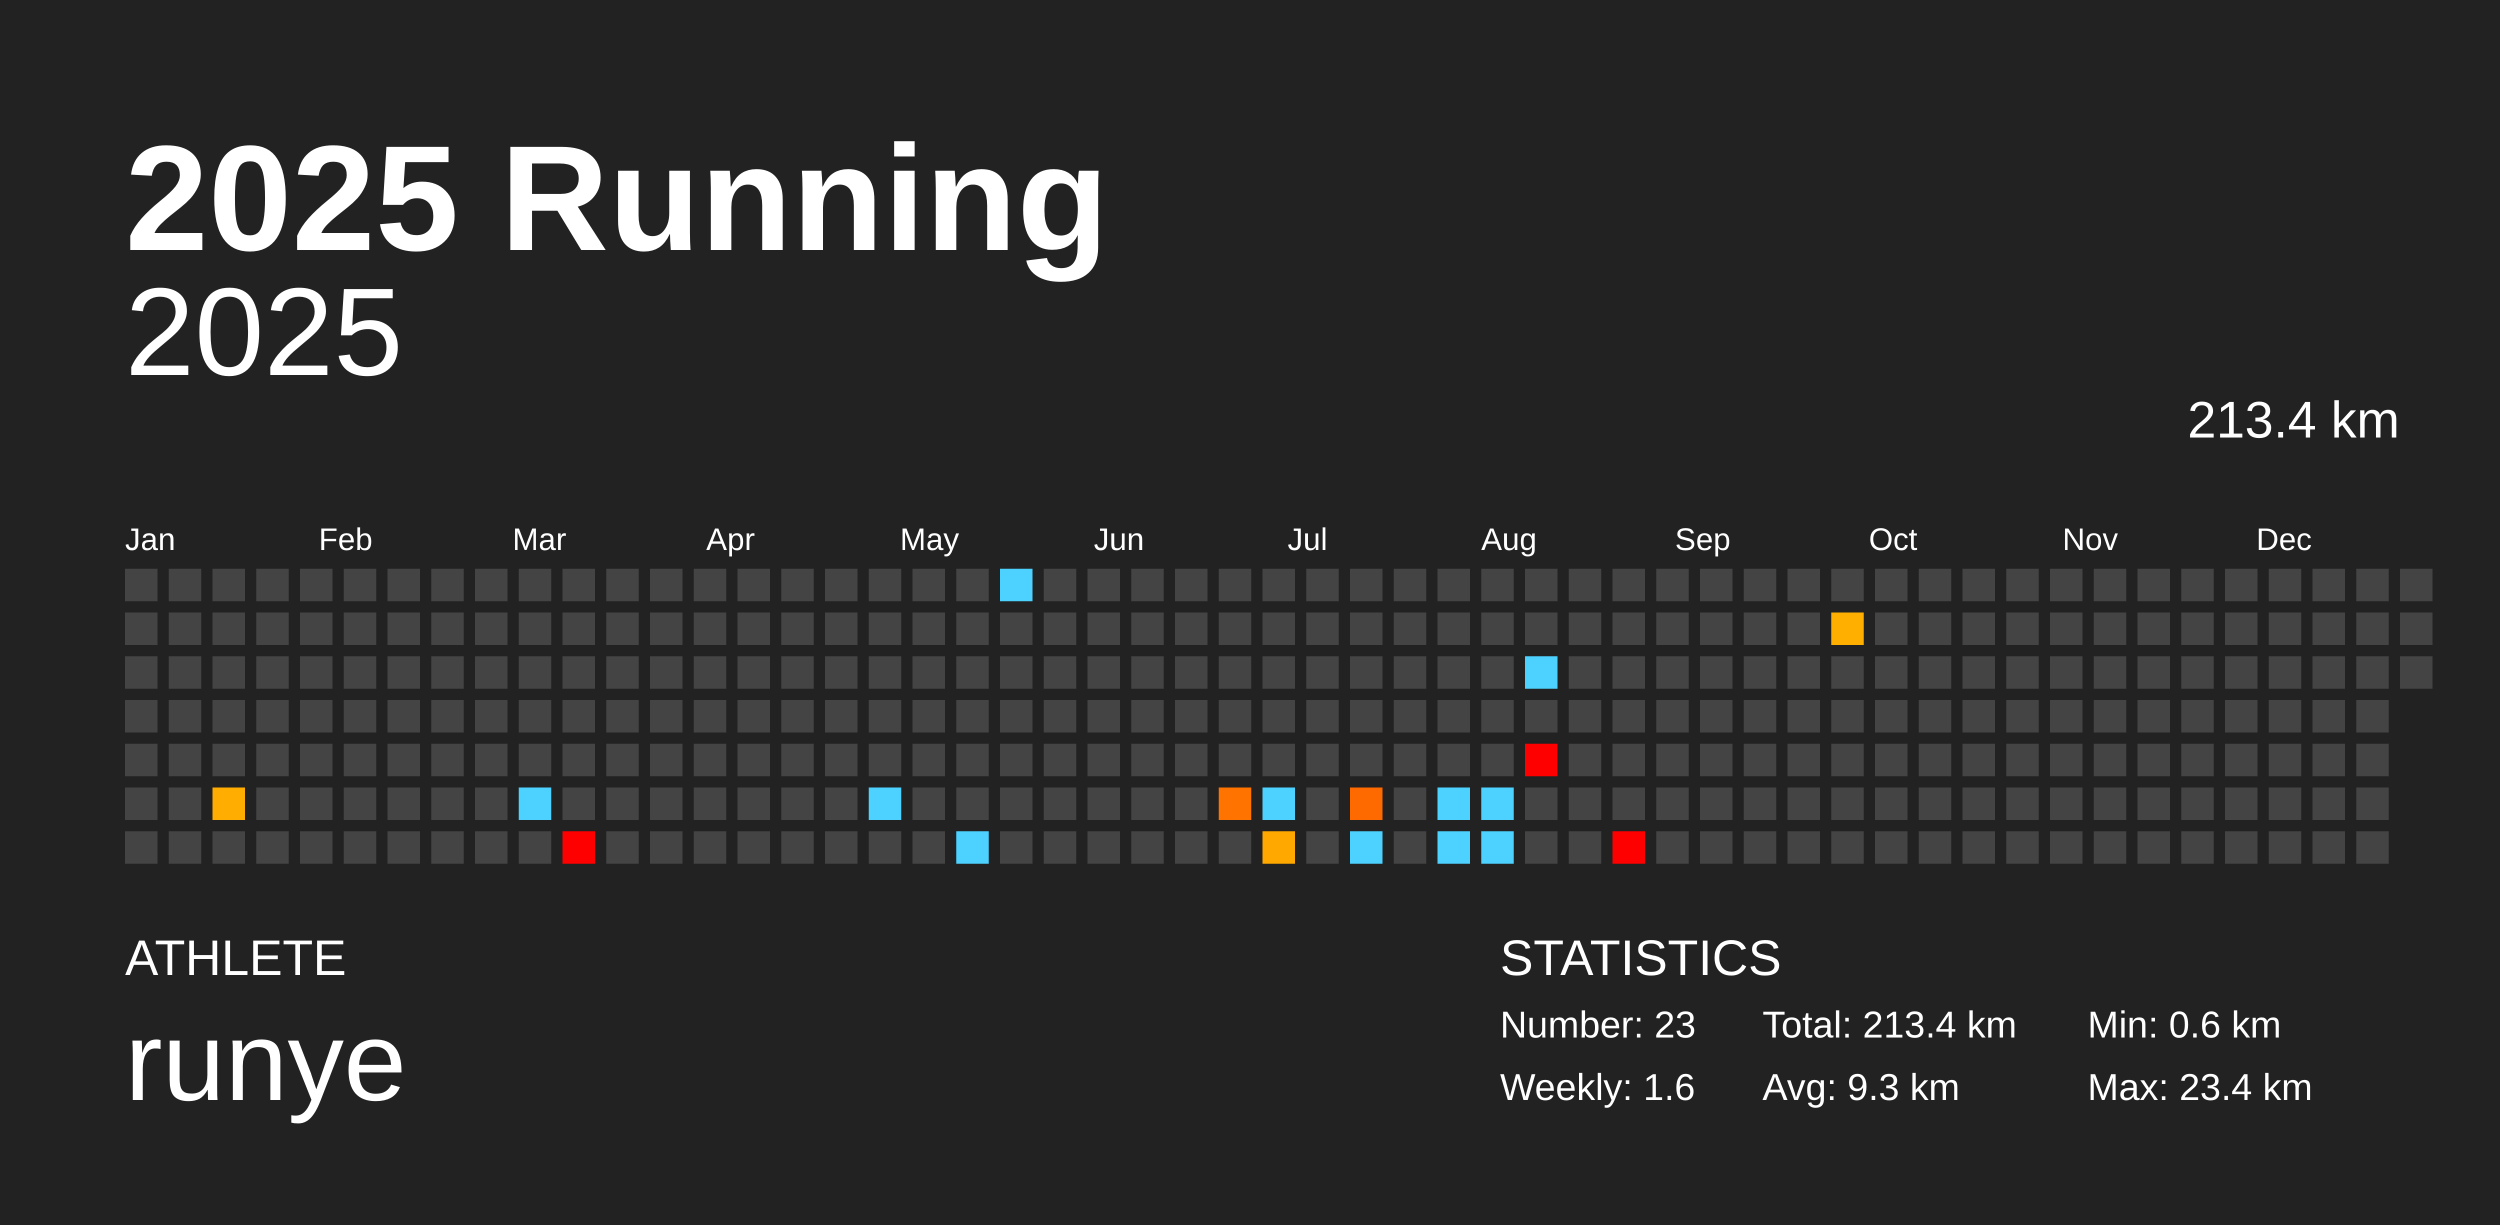
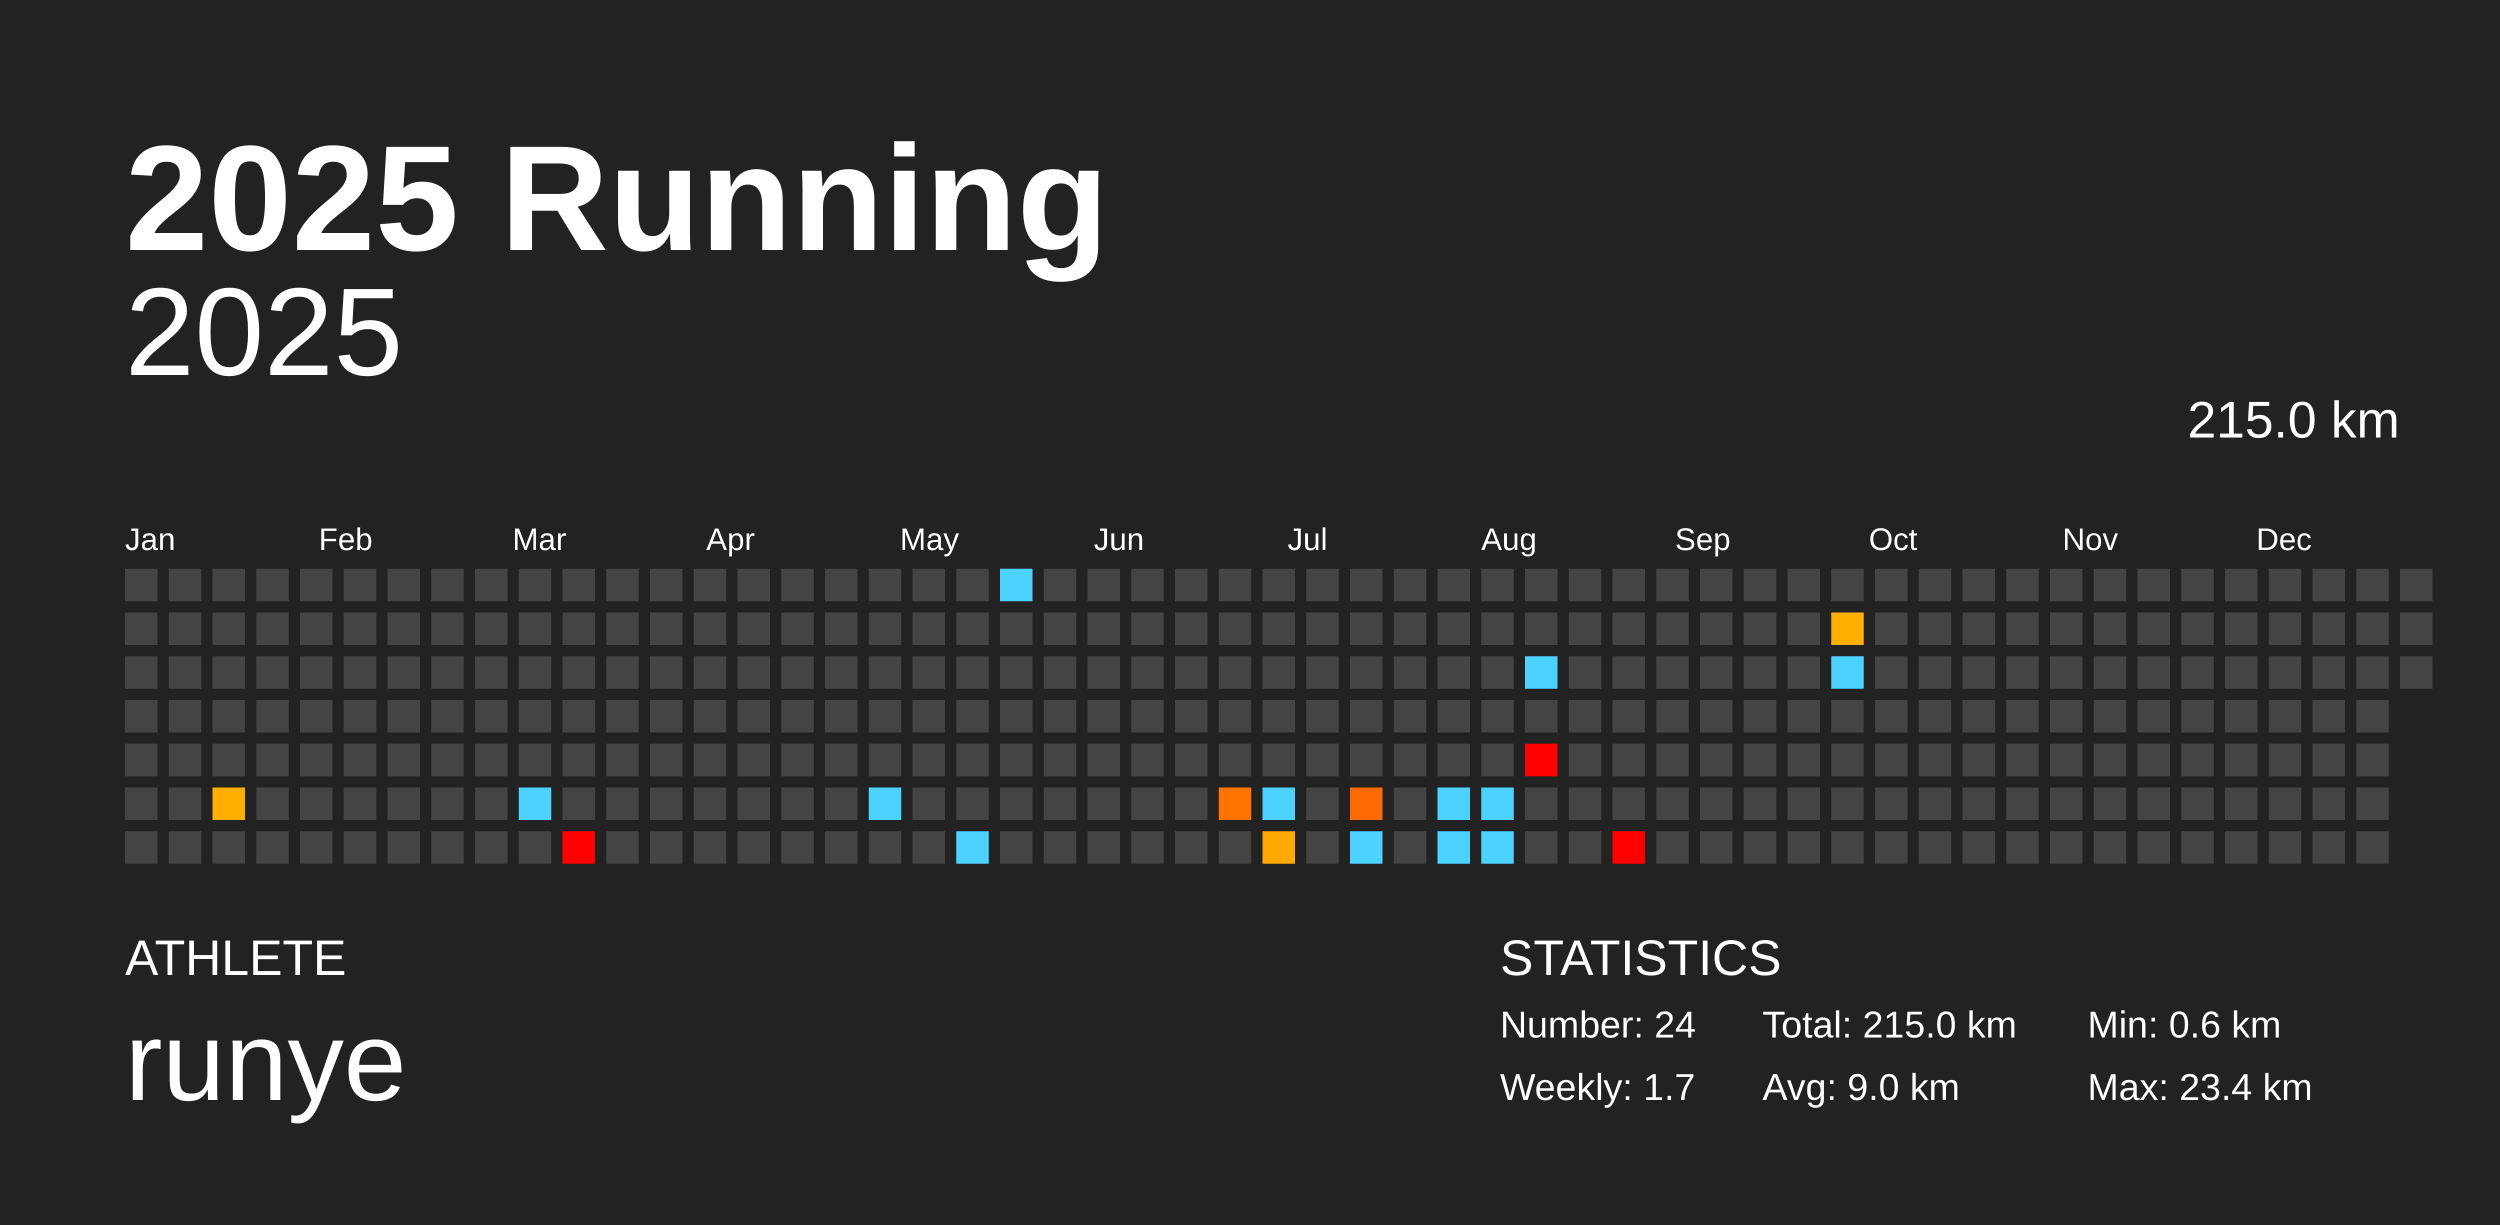
<svg xmlns="http://www.w3.org/2000/svg" baseProfile="full" height="98mm" version="1.1" viewBox="0,0,200,98" width="200mm">
  <defs />
  <rect fill="#222222" height="98" width="200" x="0" y="0" />
  <text fill="#FFFFFF" style="font-size:12px; font-family:Arial; font-weight:bold;" x="10" y="20">2025 Running</text>
  <text fill="#FFFFFF" style="font-size:4px; font-family:Arial" x="10" y="78">ATHLETE</text>
  <text fill="#FFFFFF" style="font-size:9px; font-family:Arial" x="10" y="88">runye</text>
  <text fill="#FFFFFF" style="font-size:4px; font-family:Arial" x="120" y="78">STATISTICS</text>
-   <text fill="#FFFFFF" style="font-size:3px; font-family:Arial" x="120" y="83">Number: 23</text>
-   <text fill="#FFFFFF" style="font-size:3px; font-family:Arial" x="120" y="88">Weekly: 1.6</text>
-   <text fill="#FFFFFF" style="font-size:3px; font-family:Arial" x="141" y="83">Total: 213.4 km</text>
-   <text fill="#FFFFFF" style="font-size:3px; font-family:Arial" x="141" y="88">Avg: 9.3 km</text>
+   <text fill="#FFFFFF" style="font-size:3px; font-family:Arial" x="120" y="83">Number: 24</text>
+   <text fill="#FFFFFF" style="font-size:3px; font-family:Arial" x="120" y="88">Weekly: 1.7</text>
+   <text fill="#FFFFFF" style="font-size:3px; font-family:Arial" x="141" y="83">Total: 215.0 km</text>
+   <text fill="#FFFFFF" style="font-size:3px; font-family:Arial" x="141" y="88">Avg: 9.0 km</text>
  <text fill="#FFFFFF" style="font-size:3px; font-family:Arial" x="167" y="83">Min: 0.6 km</text>
  <text fill="#FFFFFF" style="font-size:3px; font-family:Arial" x="167" y="88">Max: 23.4 km</text>
  <text alignment-baseline="hanging" fill="#FFFFFF" style="font-size:10.0px; font-family:Arial;" x="10" y="30">2025</text>
-   <text alignment-baseline="hanging" fill="#FFFFFF" style="font-size:4.125px; font-family:Arial;" x="175" y="35">213.4 km</text>
+   <text alignment-baseline="hanging" fill="#FFFFFF" style="font-size:4.125px; font-family:Arial;" x="175" y="35">215.0 km</text>
  <text fill="#FFFFFF" style="font-size:2.5px; font-family:Arial" x="10.0" y="44">Jan</text>
  <text fill="#FFFFFF" style="font-size:2.5px; font-family:Arial" x="25.5" y="44">Feb</text>
  <text fill="#FFFFFF" style="font-size:2.5px; font-family:Arial" x="41.0" y="44">Mar</text>
  <text fill="#FFFFFF" style="font-size:2.5px; font-family:Arial" x="56.5" y="44">Apr</text>
  <text fill="#FFFFFF" style="font-size:2.5px; font-family:Arial" x="72.0" y="44">May</text>
  <text fill="#FFFFFF" style="font-size:2.5px; font-family:Arial" x="87.5" y="44">Jun</text>
  <text fill="#FFFFFF" style="font-size:2.5px; font-family:Arial" x="103.0" y="44">Jul</text>
  <text fill="#FFFFFF" style="font-size:2.5px; font-family:Arial" x="118.5" y="44">Aug</text>
  <text fill="#FFFFFF" style="font-size:2.5px; font-family:Arial" x="134.0" y="44">Sep</text>
  <text fill="#FFFFFF" style="font-size:2.5px; font-family:Arial" x="149.5" y="44">Oct</text>
  <text fill="#FFFFFF" style="font-size:2.5px; font-family:Arial" x="165.0" y="44">Nov</text>
  <text fill="#FFFFFF" style="font-size:2.5px; font-family:Arial" x="180.5" y="44">Dec</text>
  <rect fill="#444444" height="2.6" width="2.6" x="10.0" y="45.5" />
  <rect fill="#444444" height="2.6" width="2.6" x="10.0" y="49.0" />
  <rect fill="#444444" height="2.6" width="2.6" x="10.0" y="52.5" />
  <rect fill="#444444" height="2.6" width="2.6" x="10.0" y="56.0" />
  <rect fill="#444444" height="2.6" width="2.6" x="10.0" y="59.5" />
  <rect fill="#444444" height="2.6" width="2.6" x="10.0" y="63.0" />
  <rect fill="#444444" height="2.6" width="2.6" x="10.0" y="66.5" />
  <rect fill="#444444" height="2.6" width="2.6" x="13.5" y="45.5" />
  <rect fill="#444444" height="2.6" width="2.6" x="13.5" y="49.0" />
  <rect fill="#444444" height="2.6" width="2.6" x="13.5" y="52.5" />
  <rect fill="#444444" height="2.6" width="2.6" x="13.5" y="56.0" />
  <rect fill="#444444" height="2.6" width="2.6" x="13.5" y="59.5" />
  <rect fill="#444444" height="2.6" width="2.6" x="13.5" y="63.0" />
  <rect fill="#444444" height="2.6" width="2.6" x="13.5" y="66.5" />
  <rect fill="#444444" height="2.6" width="2.6" x="17.0" y="45.5" />
  <rect fill="#444444" height="2.6" width="2.6" x="17.0" y="49.0" />
  <rect fill="#444444" height="2.6" width="2.6" x="17.0" y="52.5" />
  <rect fill="#444444" height="2.6" width="2.6" x="17.0" y="56.0" />
  <rect fill="#444444" height="2.6" width="2.6" x="17.0" y="59.5" />
  <rect fill="#ffad00" height="2.6" width="2.6" x="17.0" y="63.0" />
  <rect fill="#444444" height="2.6" width="2.6" x="17.0" y="66.5" />
  <rect fill="#444444" height="2.6" width="2.6" x="20.5" y="45.5" />
  <rect fill="#444444" height="2.6" width="2.6" x="20.5" y="49.0" />
  <rect fill="#444444" height="2.6" width="2.6" x="20.5" y="52.5" />
  <rect fill="#444444" height="2.6" width="2.6" x="20.5" y="56.0" />
  <rect fill="#444444" height="2.6" width="2.6" x="20.5" y="59.5" />
  <rect fill="#444444" height="2.6" width="2.6" x="20.5" y="63.0" />
  <rect fill="#444444" height="2.6" width="2.6" x="20.5" y="66.5" />
  <rect fill="#444444" height="2.6" width="2.6" x="24.0" y="45.5" />
  <rect fill="#444444" height="2.6" width="2.6" x="24.0" y="49.0" />
  <rect fill="#444444" height="2.6" width="2.6" x="24.0" y="52.5" />
  <rect fill="#444444" height="2.6" width="2.6" x="24.0" y="56.0" />
  <rect fill="#444444" height="2.6" width="2.6" x="24.0" y="59.5" />
  <rect fill="#444444" height="2.6" width="2.6" x="24.0" y="63.0" />
  <rect fill="#444444" height="2.6" width="2.6" x="24.0" y="66.5" />
  <rect fill="#444444" height="2.6" width="2.6" x="27.5" y="45.5" />
  <rect fill="#444444" height="2.6" width="2.6" x="27.5" y="49.0" />
  <rect fill="#444444" height="2.6" width="2.6" x="27.5" y="52.5" />
  <rect fill="#444444" height="2.6" width="2.6" x="27.5" y="56.0" />
  <rect fill="#444444" height="2.6" width="2.6" x="27.5" y="59.5" />
  <rect fill="#444444" height="2.6" width="2.6" x="27.5" y="63.0" />
  <rect fill="#444444" height="2.6" width="2.6" x="27.5" y="66.5" />
  <rect fill="#444444" height="2.6" width="2.6" x="31.0" y="45.5" />
  <rect fill="#444444" height="2.6" width="2.6" x="31.0" y="49.0" />
  <rect fill="#444444" height="2.6" width="2.6" x="31.0" y="52.5" />
  <rect fill="#444444" height="2.6" width="2.6" x="31.0" y="56.0" />
  <rect fill="#444444" height="2.6" width="2.6" x="31.0" y="59.5" />
  <rect fill="#444444" height="2.6" width="2.6" x="31.0" y="63.0" />
  <rect fill="#444444" height="2.6" width="2.6" x="31.0" y="66.5" />
  <rect fill="#444444" height="2.6" width="2.6" x="34.5" y="45.5" />
  <rect fill="#444444" height="2.6" width="2.6" x="34.5" y="49.0" />
  <rect fill="#444444" height="2.6" width="2.6" x="34.5" y="52.5" />
  <rect fill="#444444" height="2.6" width="2.6" x="34.5" y="56.0" />
  <rect fill="#444444" height="2.6" width="2.6" x="34.5" y="59.5" />
  <rect fill="#444444" height="2.6" width="2.6" x="34.5" y="63.0" />
  <rect fill="#444444" height="2.6" width="2.6" x="34.5" y="66.5" />
  <rect fill="#444444" height="2.6" width="2.6" x="38.0" y="45.5" />
  <rect fill="#444444" height="2.6" width="2.6" x="38.0" y="49.0" />
  <rect fill="#444444" height="2.6" width="2.6" x="38.0" y="52.5" />
  <rect fill="#444444" height="2.6" width="2.6" x="38.0" y="56.0" />
  <rect fill="#444444" height="2.6" width="2.6" x="38.0" y="59.5" />
  <rect fill="#444444" height="2.6" width="2.6" x="38.0" y="63.0" />
  <rect fill="#444444" height="2.6" width="2.6" x="38.0" y="66.5" />
  <rect fill="#444444" height="2.6" width="2.6" x="41.5" y="45.5" />
  <rect fill="#444444" height="2.6" width="2.6" x="41.5" y="49.0" />
  <rect fill="#444444" height="2.6" width="2.6" x="41.5" y="52.5" />
  <rect fill="#444444" height="2.6" width="2.6" x="41.5" y="56.0" />
  <rect fill="#444444" height="2.6" width="2.6" x="41.5" y="59.5" />
  <rect fill="#4dd2ff" height="2.6" width="2.6" x="41.5" y="63.0" />
  <rect fill="#444444" height="2.6" width="2.6" x="41.5" y="66.5" />
  <rect fill="#444444" height="2.6" width="2.6" x="45.0" y="45.5" />
  <rect fill="#444444" height="2.6" width="2.6" x="45.0" y="49.0" />
  <rect fill="#444444" height="2.6" width="2.6" x="45.0" y="52.5" />
  <rect fill="#444444" height="2.6" width="2.6" x="45.0" y="56.0" />
  <rect fill="#444444" height="2.6" width="2.6" x="45.0" y="59.5" />
  <rect fill="#444444" height="2.6" width="2.6" x="45.0" y="63.0" />
  <rect fill="red" height="2.6" width="2.6" x="45.0" y="66.5" />
  <rect fill="#444444" height="2.6" width="2.6" x="48.5" y="45.5" />
  <rect fill="#444444" height="2.6" width="2.6" x="48.5" y="49.0" />
  <rect fill="#444444" height="2.6" width="2.6" x="48.5" y="52.5" />
  <rect fill="#444444" height="2.6" width="2.6" x="48.5" y="56.0" />
  <rect fill="#444444" height="2.6" width="2.6" x="48.5" y="59.5" />
  <rect fill="#444444" height="2.6" width="2.6" x="48.5" y="63.0" />
  <rect fill="#444444" height="2.6" width="2.6" x="48.5" y="66.5" />
  <rect fill="#444444" height="2.6" width="2.6" x="52.0" y="45.5" />
  <rect fill="#444444" height="2.6" width="2.6" x="52.0" y="49.0" />
  <rect fill="#444444" height="2.6" width="2.6" x="52.0" y="52.5" />
  <rect fill="#444444" height="2.6" width="2.6" x="52.0" y="56.0" />
  <rect fill="#444444" height="2.6" width="2.6" x="52.0" y="59.5" />
  <rect fill="#444444" height="2.6" width="2.6" x="52.0" y="63.0" />
  <rect fill="#444444" height="2.6" width="2.6" x="52.0" y="66.5" />
  <rect fill="#444444" height="2.6" width="2.6" x="55.5" y="45.5" />
  <rect fill="#444444" height="2.6" width="2.6" x="55.5" y="49.0" />
  <rect fill="#444444" height="2.6" width="2.6" x="55.5" y="52.5" />
  <rect fill="#444444" height="2.6" width="2.6" x="55.5" y="56.0" />
  <rect fill="#444444" height="2.6" width="2.6" x="55.5" y="59.5" />
  <rect fill="#444444" height="2.6" width="2.6" x="55.5" y="63.0" />
  <rect fill="#444444" height="2.6" width="2.6" x="55.5" y="66.5" />
  <rect fill="#444444" height="2.6" width="2.6" x="59.0" y="45.5" />
  <rect fill="#444444" height="2.6" width="2.6" x="59.0" y="49.0" />
  <rect fill="#444444" height="2.6" width="2.6" x="59.0" y="52.5" />
  <rect fill="#444444" height="2.6" width="2.6" x="59.0" y="56.0" />
  <rect fill="#444444" height="2.6" width="2.6" x="59.0" y="59.5" />
  <rect fill="#444444" height="2.6" width="2.6" x="59.0" y="63.0" />
  <rect fill="#444444" height="2.6" width="2.6" x="59.0" y="66.5" />
  <rect fill="#444444" height="2.6" width="2.6" x="62.5" y="45.5" />
  <rect fill="#444444" height="2.6" width="2.6" x="62.5" y="49.0" />
  <rect fill="#444444" height="2.6" width="2.6" x="62.5" y="52.5" />
  <rect fill="#444444" height="2.6" width="2.6" x="62.5" y="56.0" />
  <rect fill="#444444" height="2.6" width="2.6" x="62.5" y="59.5" />
  <rect fill="#444444" height="2.6" width="2.6" x="62.5" y="63.0" />
  <rect fill="#444444" height="2.6" width="2.6" x="62.5" y="66.5" />
  <rect fill="#444444" height="2.6" width="2.6" x="66.0" y="45.5" />
  <rect fill="#444444" height="2.6" width="2.6" x="66.0" y="49.0" />
  <rect fill="#444444" height="2.6" width="2.6" x="66.0" y="52.5" />
  <rect fill="#444444" height="2.6" width="2.6" x="66.0" y="56.0" />
  <rect fill="#444444" height="2.6" width="2.6" x="66.0" y="59.5" />
  <rect fill="#444444" height="2.6" width="2.6" x="66.0" y="63.0" />
  <rect fill="#444444" height="2.6" width="2.6" x="66.0" y="66.5" />
  <rect fill="#444444" height="2.6" width="2.6" x="69.5" y="45.5" />
  <rect fill="#444444" height="2.6" width="2.6" x="69.5" y="49.0" />
  <rect fill="#444444" height="2.6" width="2.6" x="69.5" y="52.5" />
  <rect fill="#444444" height="2.6" width="2.6" x="69.5" y="56.0" />
  <rect fill="#444444" height="2.6" width="2.6" x="69.5" y="59.5" />
  <rect fill="#4dd2ff" height="2.6" width="2.6" x="69.5" y="63.0" />
  <rect fill="#444444" height="2.6" width="2.6" x="69.5" y="66.5" />
  <rect fill="#444444" height="2.6" width="2.6" x="73.0" y="45.5" />
  <rect fill="#444444" height="2.6" width="2.6" x="73.0" y="49.0" />
  <rect fill="#444444" height="2.6" width="2.6" x="73.0" y="52.5" />
  <rect fill="#444444" height="2.6" width="2.6" x="73.0" y="56.0" />
  <rect fill="#444444" height="2.6" width="2.6" x="73.0" y="59.5" />
  <rect fill="#444444" height="2.6" width="2.6" x="73.0" y="63.0" />
  <rect fill="#444444" height="2.6" width="2.6" x="73.0" y="66.5" />
  <rect fill="#444444" height="2.6" width="2.6" x="76.5" y="45.5" />
  <rect fill="#444444" height="2.6" width="2.6" x="76.5" y="49.0" />
  <rect fill="#444444" height="2.6" width="2.6" x="76.5" y="52.5" />
  <rect fill="#444444" height="2.6" width="2.6" x="76.5" y="56.0" />
  <rect fill="#444444" height="2.6" width="2.6" x="76.5" y="59.5" />
  <rect fill="#444444" height="2.6" width="2.6" x="76.5" y="63.0" />
  <rect fill="#4dd2ff" height="2.6" width="2.6" x="76.5" y="66.5" />
  <rect fill="#4dd2ff" height="2.6" width="2.6" x="80.0" y="45.5" />
  <rect fill="#444444" height="2.6" width="2.6" x="80.0" y="49.0" />
  <rect fill="#444444" height="2.6" width="2.6" x="80.0" y="52.5" />
  <rect fill="#444444" height="2.6" width="2.6" x="80.0" y="56.0" />
  <rect fill="#444444" height="2.6" width="2.6" x="80.0" y="59.5" />
  <rect fill="#444444" height="2.6" width="2.6" x="80.0" y="63.0" />
  <rect fill="#444444" height="2.6" width="2.6" x="80.0" y="66.5" />
  <rect fill="#444444" height="2.6" width="2.6" x="83.5" y="45.5" />
  <rect fill="#444444" height="2.6" width="2.6" x="83.5" y="49.0" />
  <rect fill="#444444" height="2.6" width="2.6" x="83.5" y="52.5" />
  <rect fill="#444444" height="2.6" width="2.6" x="83.5" y="56.0" />
  <rect fill="#444444" height="2.6" width="2.6" x="83.5" y="59.5" />
  <rect fill="#444444" height="2.6" width="2.6" x="83.5" y="63.0" />
  <rect fill="#444444" height="2.6" width="2.6" x="83.5" y="66.5" />
  <rect fill="#444444" height="2.6" width="2.6" x="87.0" y="45.5" />
  <rect fill="#444444" height="2.6" width="2.6" x="87.0" y="49.0" />
  <rect fill="#444444" height="2.6" width="2.6" x="87.0" y="52.5" />
  <rect fill="#444444" height="2.6" width="2.6" x="87.0" y="56.0" />
  <rect fill="#444444" height="2.6" width="2.6" x="87.0" y="59.5" />
  <rect fill="#444444" height="2.6" width="2.6" x="87.0" y="63.0" />
  <rect fill="#444444" height="2.6" width="2.6" x="87.0" y="66.5" />
  <rect fill="#444444" height="2.6" width="2.6" x="90.5" y="45.5" />
  <rect fill="#444444" height="2.6" width="2.6" x="90.5" y="49.0" />
  <rect fill="#444444" height="2.6" width="2.6" x="90.5" y="52.5" />
  <rect fill="#444444" height="2.6" width="2.6" x="90.5" y="56.0" />
  <rect fill="#444444" height="2.6" width="2.6" x="90.5" y="59.5" />
  <rect fill="#444444" height="2.6" width="2.6" x="90.5" y="63.0" />
  <rect fill="#444444" height="2.6" width="2.6" x="90.5" y="66.5" />
  <rect fill="#444444" height="2.6" width="2.6" x="94.0" y="45.5" />
  <rect fill="#444444" height="2.6" width="2.6" x="94.0" y="49.0" />
  <rect fill="#444444" height="2.6" width="2.6" x="94.0" y="52.5" />
  <rect fill="#444444" height="2.6" width="2.6" x="94.0" y="56.0" />
  <rect fill="#444444" height="2.6" width="2.6" x="94.0" y="59.5" />
  <rect fill="#444444" height="2.6" width="2.6" x="94.0" y="63.0" />
  <rect fill="#444444" height="2.6" width="2.6" x="94.0" y="66.5" />
  <rect fill="#444444" height="2.6" width="2.6" x="97.5" y="45.5" />
  <rect fill="#444444" height="2.6" width="2.6" x="97.5" y="49.0" />
  <rect fill="#444444" height="2.6" width="2.6" x="97.5" y="52.5" />
  <rect fill="#444444" height="2.6" width="2.6" x="97.5" y="56.0" />
  <rect fill="#444444" height="2.6" width="2.6" x="97.5" y="59.5" />
  <rect fill="#ff7400" height="2.6" width="2.6" x="97.5" y="63.0" />
  <rect fill="#444444" height="2.6" width="2.6" x="97.5" y="66.5" />
  <rect fill="#444444" height="2.6" width="2.6" x="101.0" y="45.5" />
  <rect fill="#444444" height="2.6" width="2.6" x="101.0" y="49.0" />
  <rect fill="#444444" height="2.6" width="2.6" x="101.0" y="52.5" />
  <rect fill="#444444" height="2.6" width="2.6" x="101.0" y="56.0" />
  <rect fill="#444444" height="2.6" width="2.6" x="101.0" y="59.5" />
  <rect fill="#4dd2ff" height="2.6" width="2.6" x="101.0" y="63.0" />
  <rect fill="#ffa900" height="2.6" width="2.6" x="101.0" y="66.5" />
  <rect fill="#444444" height="2.6" width="2.6" x="104.5" y="45.5" />
  <rect fill="#444444" height="2.6" width="2.6" x="104.5" y="49.0" />
  <rect fill="#444444" height="2.6" width="2.6" x="104.5" y="52.5" />
  <rect fill="#444444" height="2.6" width="2.6" x="104.5" y="56.0" />
  <rect fill="#444444" height="2.6" width="2.6" x="104.5" y="59.5" />
  <rect fill="#444444" height="2.6" width="2.6" x="104.5" y="63.0" />
  <rect fill="#444444" height="2.6" width="2.6" x="104.5" y="66.5" />
  <rect fill="#444444" height="2.6" width="2.6" x="108.0" y="45.5" />
  <rect fill="#444444" height="2.6" width="2.6" x="108.0" y="49.0" />
  <rect fill="#444444" height="2.6" width="2.6" x="108.0" y="52.5" />
  <rect fill="#444444" height="2.6" width="2.6" x="108.0" y="56.0" />
  <rect fill="#444444" height="2.6" width="2.6" x="108.0" y="59.5" />
  <rect fill="#ff6a00" height="2.6" width="2.6" x="108.0" y="63.0" />
  <rect fill="#4dd2ff" height="2.6" width="2.6" x="108.0" y="66.5" />
  <rect fill="#444444" height="2.6" width="2.6" x="111.5" y="45.5" />
  <rect fill="#444444" height="2.6" width="2.6" x="111.5" y="49.0" />
  <rect fill="#444444" height="2.6" width="2.6" x="111.5" y="52.5" />
  <rect fill="#444444" height="2.6" width="2.6" x="111.5" y="56.0" />
  <rect fill="#444444" height="2.6" width="2.6" x="111.5" y="59.5" />
  <rect fill="#444444" height="2.6" width="2.6" x="111.5" y="63.0" />
  <rect fill="#444444" height="2.6" width="2.6" x="111.5" y="66.5" />
  <rect fill="#444444" height="2.6" width="2.6" x="115.0" y="45.5" />
  <rect fill="#444444" height="2.6" width="2.6" x="115.0" y="49.0" />
  <rect fill="#444444" height="2.6" width="2.6" x="115.0" y="52.5" />
  <rect fill="#444444" height="2.6" width="2.6" x="115.0" y="56.0" />
  <rect fill="#444444" height="2.6" width="2.6" x="115.0" y="59.5" />
  <rect fill="#4dd2ff" height="2.6" width="2.6" x="115.0" y="63.0" />
  <rect fill="#4dd2ff" height="2.6" width="2.6" x="115.0" y="66.5" />
  <rect fill="#444444" height="2.6" width="2.6" x="118.5" y="45.5" />
  <rect fill="#444444" height="2.6" width="2.6" x="118.5" y="49.0" />
  <rect fill="#444444" height="2.6" width="2.6" x="118.5" y="52.5" />
  <rect fill="#444444" height="2.6" width="2.6" x="118.5" y="56.0" />
  <rect fill="#444444" height="2.6" width="2.6" x="118.5" y="59.5" />
  <rect fill="#4dd2ff" height="2.6" width="2.6" x="118.5" y="63.0" />
  <rect fill="#4dd2ff" height="2.6" width="2.6" x="118.5" y="66.5" />
  <rect fill="#444444" height="2.6" width="2.6" x="122.0" y="45.5" />
  <rect fill="#444444" height="2.6" width="2.6" x="122.0" y="49.0" />
  <rect fill="#4dd2ff" height="2.6" width="2.6" x="122.0" y="52.5" />
  <rect fill="#444444" height="2.6" width="2.6" x="122.0" y="56.0" />
  <rect fill="red" height="2.6" width="2.6" x="122.0" y="59.5" />
  <rect fill="#444444" height="2.6" width="2.6" x="122.0" y="63.0" />
  <rect fill="#444444" height="2.6" width="2.6" x="122.0" y="66.5" />
  <rect fill="#444444" height="2.6" width="2.6" x="125.5" y="45.5" />
  <rect fill="#444444" height="2.6" width="2.6" x="125.5" y="49.0" />
  <rect fill="#444444" height="2.6" width="2.6" x="125.5" y="52.5" />
  <rect fill="#444444" height="2.6" width="2.6" x="125.5" y="56.0" />
  <rect fill="#444444" height="2.6" width="2.6" x="125.5" y="59.5" />
  <rect fill="#444444" height="2.6" width="2.6" x="125.5" y="63.0" />
  <rect fill="#444444" height="2.6" width="2.6" x="125.5" y="66.5" />
  <rect fill="#444444" height="2.6" width="2.6" x="129.0" y="45.5" />
  <rect fill="#444444" height="2.6" width="2.6" x="129.0" y="49.0" />
  <rect fill="#444444" height="2.6" width="2.6" x="129.0" y="52.5" />
  <rect fill="#444444" height="2.6" width="2.6" x="129.0" y="56.0" />
  <rect fill="#444444" height="2.6" width="2.6" x="129.0" y="59.5" />
  <rect fill="#444444" height="2.6" width="2.6" x="129.0" y="63.0" />
  <rect fill="red" height="2.6" width="2.6" x="129.0" y="66.5" />
  <rect fill="#444444" height="2.6" width="2.6" x="132.5" y="45.5" />
  <rect fill="#444444" height="2.6" width="2.6" x="132.5" y="49.0" />
  <rect fill="#444444" height="2.6" width="2.6" x="132.5" y="52.5" />
  <rect fill="#444444" height="2.6" width="2.6" x="132.5" y="56.0" />
  <rect fill="#444444" height="2.6" width="2.6" x="132.5" y="59.5" />
  <rect fill="#444444" height="2.6" width="2.6" x="132.5" y="63.0" />
  <rect fill="#444444" height="2.6" width="2.6" x="132.5" y="66.5" />
  <rect fill="#444444" height="2.6" width="2.6" x="136.0" y="45.5" />
  <rect fill="#444444" height="2.6" width="2.6" x="136.0" y="49.0" />
  <rect fill="#444444" height="2.6" width="2.6" x="136.0" y="52.5" />
  <rect fill="#444444" height="2.6" width="2.6" x="136.0" y="56.0" />
  <rect fill="#444444" height="2.6" width="2.6" x="136.0" y="59.5" />
  <rect fill="#444444" height="2.6" width="2.6" x="136.0" y="63.0" />
  <rect fill="#444444" height="2.6" width="2.6" x="136.0" y="66.5" />
  <rect fill="#444444" height="2.6" width="2.6" x="139.5" y="45.5" />
  <rect fill="#444444" height="2.6" width="2.6" x="139.5" y="49.0" />
  <rect fill="#444444" height="2.6" width="2.6" x="139.5" y="52.5" />
  <rect fill="#444444" height="2.6" width="2.6" x="139.5" y="56.0" />
  <rect fill="#444444" height="2.6" width="2.6" x="139.5" y="59.5" />
  <rect fill="#444444" height="2.6" width="2.6" x="139.5" y="63.0" />
  <rect fill="#444444" height="2.6" width="2.6" x="139.5" y="66.5" />
  <rect fill="#444444" height="2.6" width="2.6" x="143.0" y="45.5" />
  <rect fill="#444444" height="2.6" width="2.6" x="143.0" y="49.0" />
  <rect fill="#444444" height="2.6" width="2.6" x="143.0" y="52.5" />
  <rect fill="#444444" height="2.6" width="2.6" x="143.0" y="56.0" />
  <rect fill="#444444" height="2.6" width="2.6" x="143.0" y="59.5" />
  <rect fill="#444444" height="2.6" width="2.6" x="143.0" y="63.0" />
  <rect fill="#444444" height="2.6" width="2.6" x="143.0" y="66.5" />
  <rect fill="#444444" height="2.6" width="2.6" x="146.5" y="45.5" />
  <rect fill="#ffaf00" height="2.6" width="2.6" x="146.5" y="49.0" />
-   <rect fill="#444444" height="2.6" width="2.6" x="146.5" y="52.5" />
+   <rect fill="#4dd2ff" height="2.6" width="2.6" x="146.5" y="52.5" />
  <rect fill="#444444" height="2.6" width="2.6" x="146.5" y="56.0" />
  <rect fill="#444444" height="2.6" width="2.6" x="146.5" y="59.5" />
  <rect fill="#444444" height="2.6" width="2.6" x="146.5" y="63.0" />
  <rect fill="#444444" height="2.6" width="2.6" x="146.5" y="66.5" />
  <rect fill="#444444" height="2.6" width="2.6" x="150.0" y="45.5" />
  <rect fill="#444444" height="2.6" width="2.6" x="150.0" y="49.0" />
  <rect fill="#444444" height="2.6" width="2.6" x="150.0" y="52.5" />
  <rect fill="#444444" height="2.6" width="2.6" x="150.0" y="56.0" />
  <rect fill="#444444" height="2.6" width="2.6" x="150.0" y="59.5" />
  <rect fill="#444444" height="2.6" width="2.6" x="150.0" y="63.0" />
  <rect fill="#444444" height="2.6" width="2.6" x="150.0" y="66.5" />
  <rect fill="#444444" height="2.6" width="2.6" x="153.5" y="45.5" />
  <rect fill="#444444" height="2.6" width="2.6" x="153.5" y="49.0" />
  <rect fill="#444444" height="2.6" width="2.6" x="153.5" y="52.5" />
  <rect fill="#444444" height="2.6" width="2.6" x="153.5" y="56.0" />
  <rect fill="#444444" height="2.6" width="2.6" x="153.5" y="59.5" />
  <rect fill="#444444" height="2.6" width="2.6" x="153.5" y="63.0" />
  <rect fill="#444444" height="2.6" width="2.6" x="153.5" y="66.5" />
  <rect fill="#444444" height="2.6" width="2.6" x="157.0" y="45.5" />
  <rect fill="#444444" height="2.6" width="2.6" x="157.0" y="49.0" />
  <rect fill="#444444" height="2.6" width="2.6" x="157.0" y="52.5" />
  <rect fill="#444444" height="2.6" width="2.6" x="157.0" y="56.0" />
  <rect fill="#444444" height="2.6" width="2.6" x="157.0" y="59.5" />
  <rect fill="#444444" height="2.6" width="2.6" x="157.0" y="63.0" />
  <rect fill="#444444" height="2.6" width="2.6" x="157.0" y="66.5" />
  <rect fill="#444444" height="2.6" width="2.6" x="160.5" y="45.5" />
  <rect fill="#444444" height="2.6" width="2.6" x="160.5" y="49.0" />
  <rect fill="#444444" height="2.6" width="2.6" x="160.5" y="52.5" />
  <rect fill="#444444" height="2.6" width="2.6" x="160.5" y="56.0" />
  <rect fill="#444444" height="2.6" width="2.6" x="160.5" y="59.5" />
  <rect fill="#444444" height="2.6" width="2.6" x="160.5" y="63.0" />
  <rect fill="#444444" height="2.6" width="2.6" x="160.5" y="66.5" />
  <rect fill="#444444" height="2.6" width="2.6" x="164.0" y="45.5" />
  <rect fill="#444444" height="2.6" width="2.6" x="164.0" y="49.0" />
  <rect fill="#444444" height="2.6" width="2.6" x="164.0" y="52.5" />
  <rect fill="#444444" height="2.6" width="2.6" x="164.0" y="56.0" />
  <rect fill="#444444" height="2.6" width="2.6" x="164.0" y="59.5" />
  <rect fill="#444444" height="2.6" width="2.6" x="164.0" y="63.0" />
  <rect fill="#444444" height="2.6" width="2.6" x="164.0" y="66.5" />
  <rect fill="#444444" height="2.6" width="2.6" x="167.5" y="45.5" />
  <rect fill="#444444" height="2.6" width="2.6" x="167.5" y="49.0" />
  <rect fill="#444444" height="2.6" width="2.6" x="167.5" y="52.5" />
  <rect fill="#444444" height="2.6" width="2.6" x="167.5" y="56.0" />
  <rect fill="#444444" height="2.6" width="2.6" x="167.5" y="59.5" />
  <rect fill="#444444" height="2.6" width="2.6" x="167.5" y="63.0" />
  <rect fill="#444444" height="2.6" width="2.6" x="167.5" y="66.5" />
  <rect fill="#444444" height="2.6" width="2.6" x="171.0" y="45.5" />
  <rect fill="#444444" height="2.6" width="2.6" x="171.0" y="49.0" />
  <rect fill="#444444" height="2.6" width="2.6" x="171.0" y="52.5" />
  <rect fill="#444444" height="2.6" width="2.6" x="171.0" y="56.0" />
  <rect fill="#444444" height="2.6" width="2.6" x="171.0" y="59.5" />
  <rect fill="#444444" height="2.6" width="2.6" x="171.0" y="63.0" />
  <rect fill="#444444" height="2.6" width="2.6" x="171.0" y="66.5" />
  <rect fill="#444444" height="2.6" width="2.6" x="174.5" y="45.5" />
  <rect fill="#444444" height="2.6" width="2.6" x="174.5" y="49.0" />
  <rect fill="#444444" height="2.6" width="2.6" x="174.5" y="52.5" />
  <rect fill="#444444" height="2.6" width="2.6" x="174.5" y="56.0" />
  <rect fill="#444444" height="2.6" width="2.6" x="174.5" y="59.5" />
  <rect fill="#444444" height="2.6" width="2.6" x="174.5" y="63.0" />
  <rect fill="#444444" height="2.6" width="2.6" x="174.5" y="66.5" />
  <rect fill="#444444" height="2.6" width="2.6" x="178.0" y="45.5" />
  <rect fill="#444444" height="2.6" width="2.6" x="178.0" y="49.0" />
  <rect fill="#444444" height="2.6" width="2.6" x="178.0" y="52.5" />
  <rect fill="#444444" height="2.6" width="2.6" x="178.0" y="56.0" />
  <rect fill="#444444" height="2.6" width="2.6" x="178.0" y="59.5" />
  <rect fill="#444444" height="2.6" width="2.6" x="178.0" y="63.0" />
  <rect fill="#444444" height="2.6" width="2.6" x="178.0" y="66.5" />
  <rect fill="#444444" height="2.6" width="2.6" x="181.5" y="45.5" />
  <rect fill="#444444" height="2.6" width="2.6" x="181.5" y="49.0" />
  <rect fill="#444444" height="2.6" width="2.6" x="181.5" y="52.5" />
  <rect fill="#444444" height="2.6" width="2.6" x="181.5" y="56.0" />
  <rect fill="#444444" height="2.6" width="2.6" x="181.5" y="59.5" />
  <rect fill="#444444" height="2.6" width="2.6" x="181.5" y="63.0" />
  <rect fill="#444444" height="2.6" width="2.6" x="181.5" y="66.5" />
  <rect fill="#444444" height="2.6" width="2.6" x="185.0" y="45.5" />
  <rect fill="#444444" height="2.6" width="2.6" x="185.0" y="49.0" />
  <rect fill="#444444" height="2.6" width="2.6" x="185.0" y="52.5" />
  <rect fill="#444444" height="2.6" width="2.6" x="185.0" y="56.0" />
  <rect fill="#444444" height="2.6" width="2.6" x="185.0" y="59.5" />
  <rect fill="#444444" height="2.6" width="2.6" x="185.0" y="63.0" />
  <rect fill="#444444" height="2.6" width="2.6" x="185.0" y="66.5" />
  <rect fill="#444444" height="2.6" width="2.6" x="188.5" y="45.5" />
  <rect fill="#444444" height="2.6" width="2.6" x="188.5" y="49.0" />
  <rect fill="#444444" height="2.6" width="2.6" x="188.5" y="52.5" />
  <rect fill="#444444" height="2.6" width="2.6" x="188.5" y="56.0" />
  <rect fill="#444444" height="2.6" width="2.6" x="188.5" y="59.5" />
  <rect fill="#444444" height="2.6" width="2.6" x="188.5" y="63.0" />
  <rect fill="#444444" height="2.6" width="2.6" x="188.5" y="66.5" />
  <rect fill="#444444" height="2.6" width="2.6" x="192.0" y="45.5" />
  <rect fill="#444444" height="2.6" width="2.6" x="192.0" y="49.0" />
  <rect fill="#444444" height="2.6" width="2.6" x="192.0" y="52.5" />
</svg>
